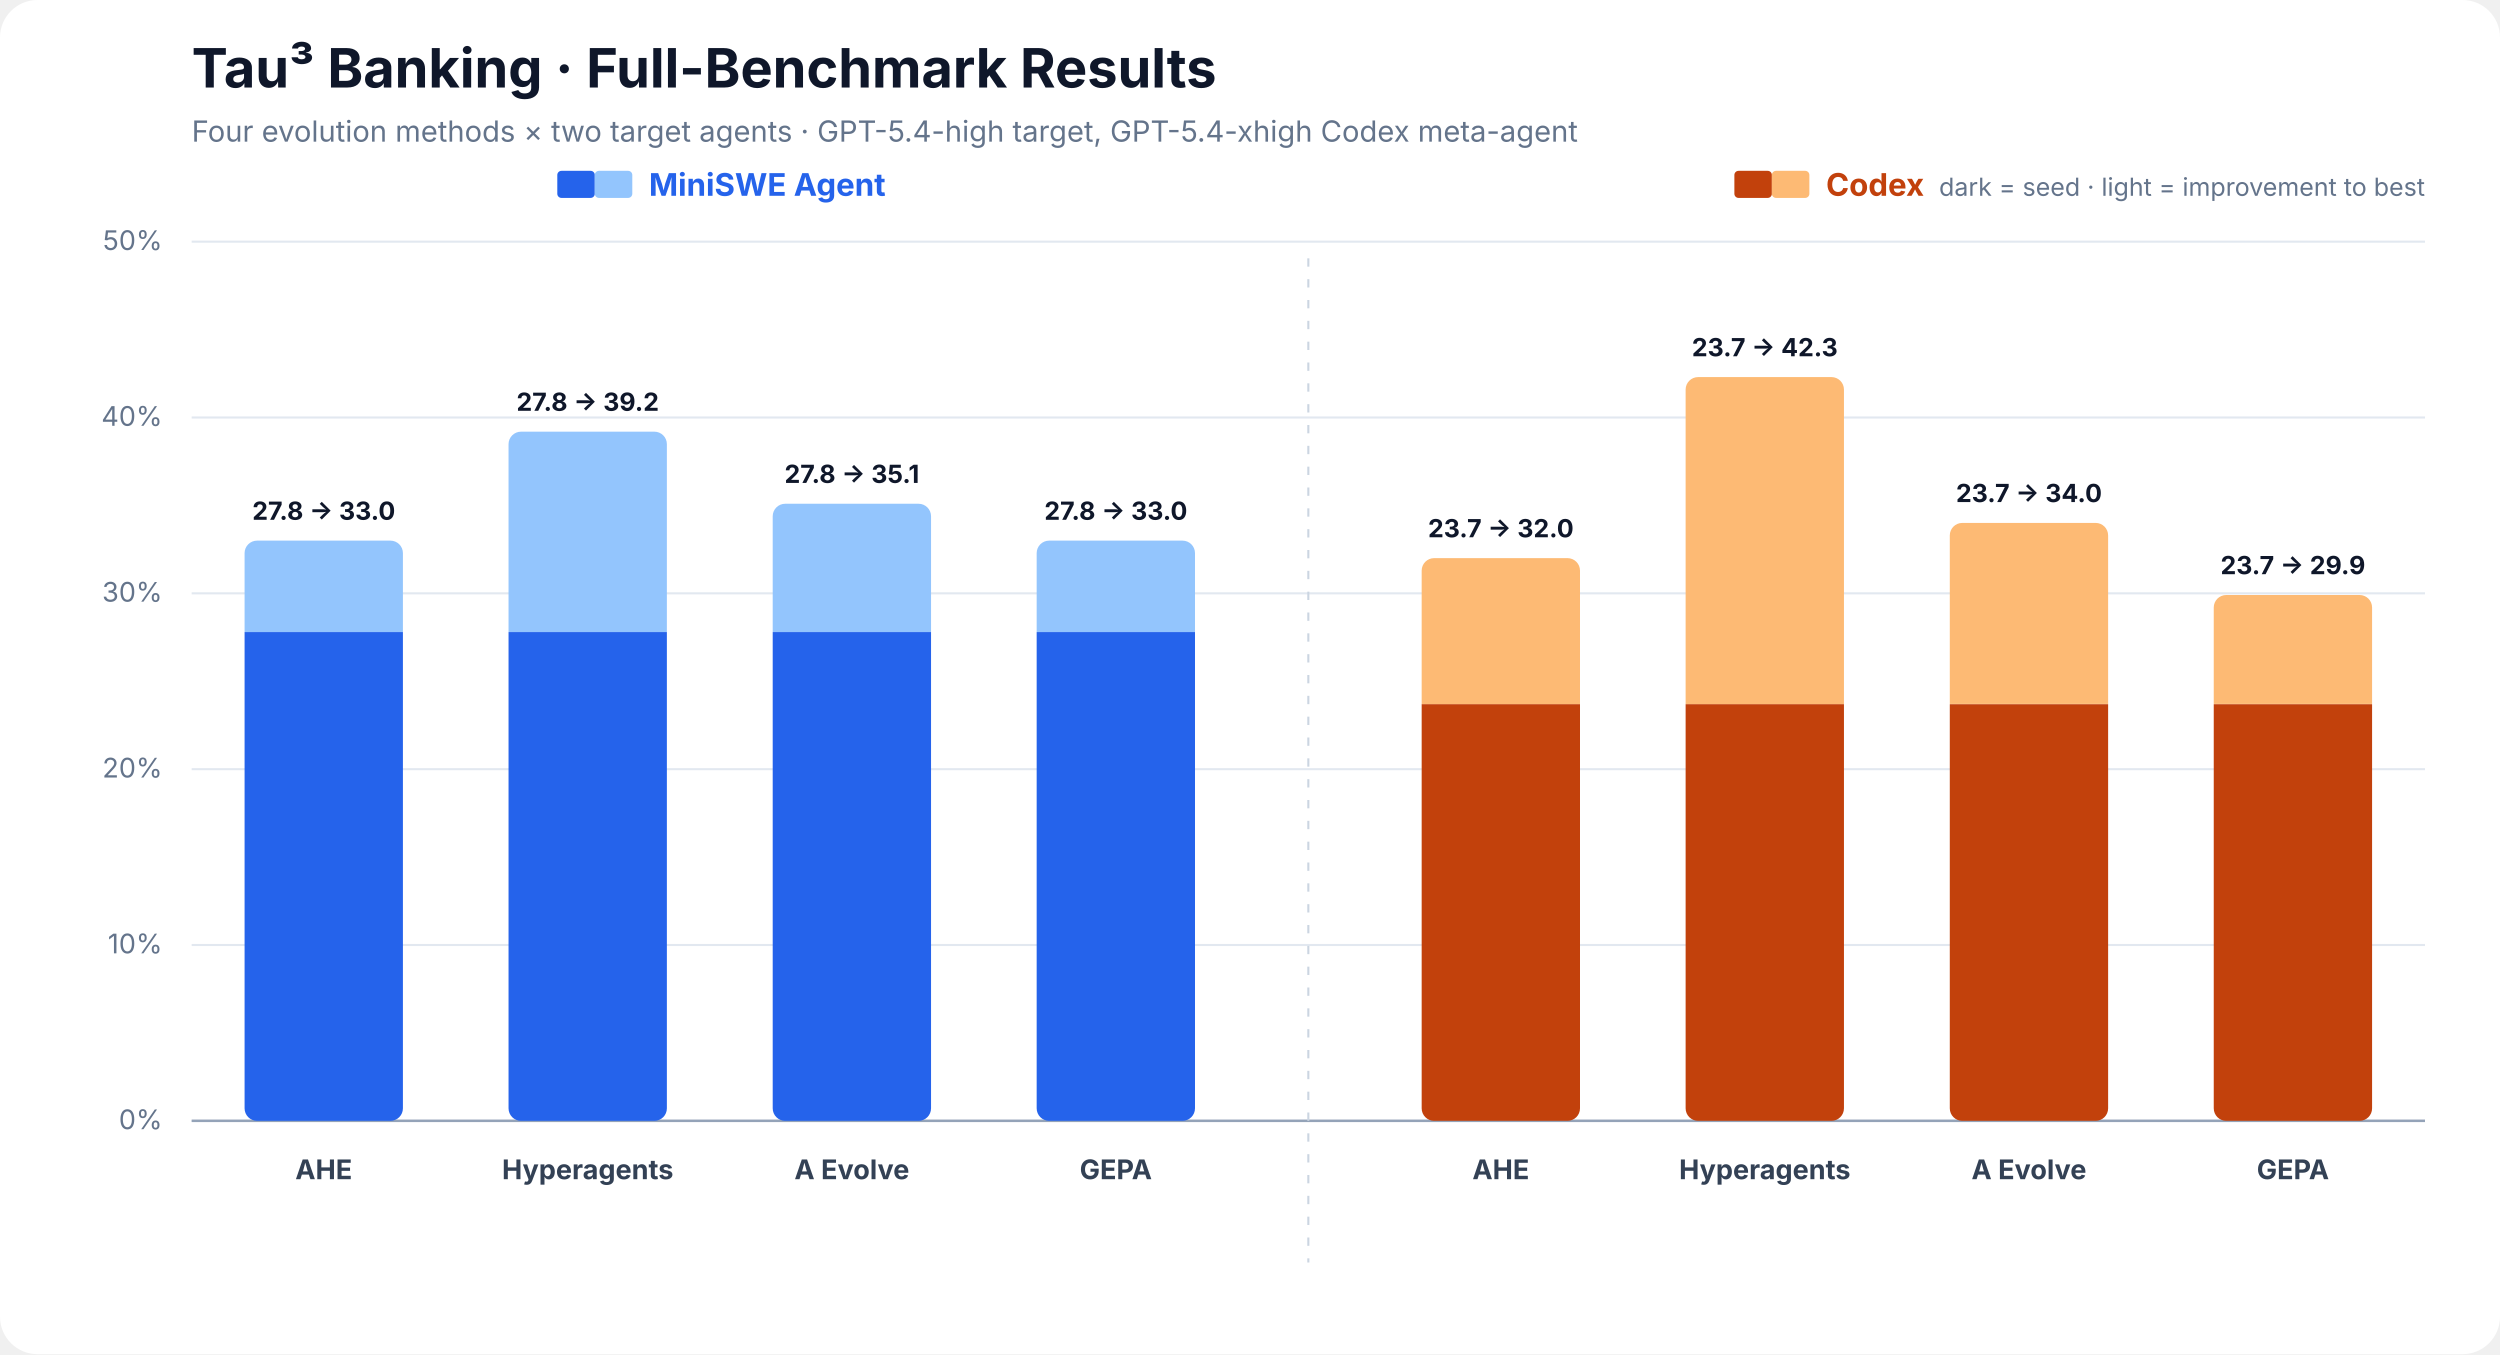
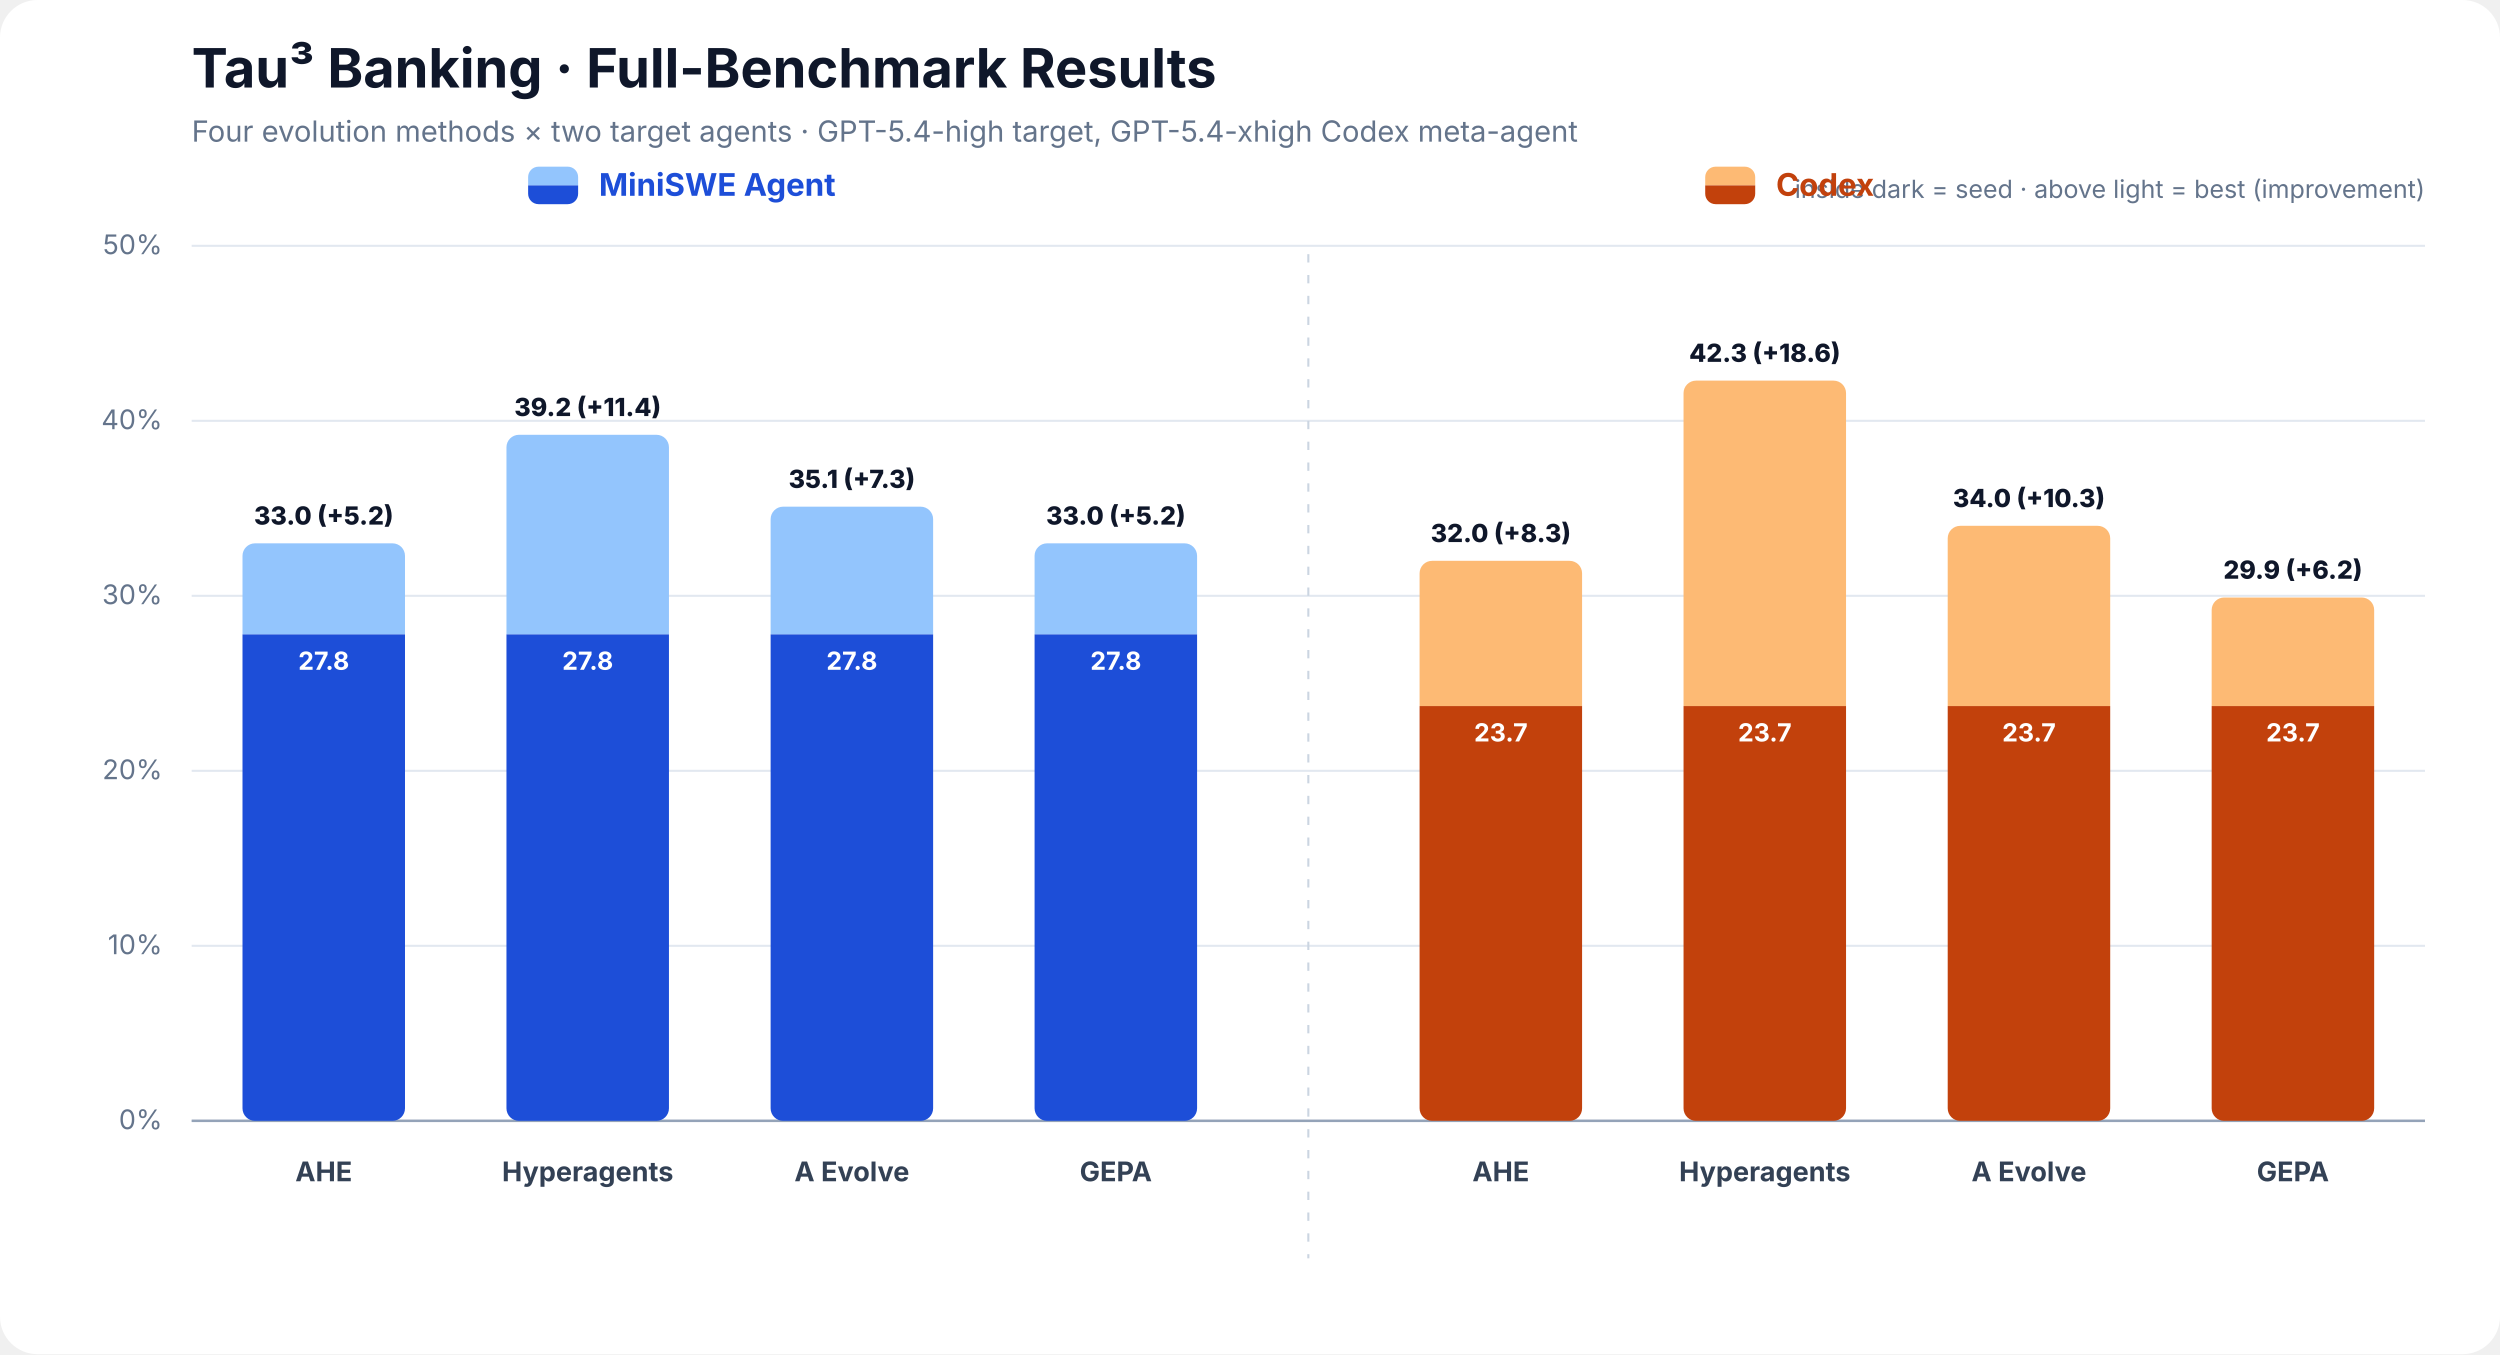
<svg xmlns="http://www.w3.org/2000/svg" width="1200" height="650" viewBox="0 0 1200 650" role="img" aria-labelledby="title desc">
  <rect width="1200" height="650" rx="18" fill="#FFFFFF" />
-   <style>text{font-family:Inter,ui-sans-serif,system-ui,-apple-system,BlinkMacSystemFont,"Segoe UI",sans-serif}.title{font-size:26px;font-weight:700;fill:#0F172A}.sub{font-size:14px;fill:#64748B}.axis{font-size:13px;fill:#64748B}.method{font-size:13px;font-weight:650;fill:#334155}.value{font-size:12px;font-weight:700;fill:#0F172A}.agent{font-size:15px;font-weight:750}.note{font-size:12px;fill:#64748B}</style>
+   <style>text{font-family:Inter,ui-sans-serif,system-ui,-apple-system,BlinkMacSystemFont,"Segoe UI",sans-serif}.title{font-size:26px;font-weight:700;fill:#0F172A}.sub{font-size:14px;fill:#64748B}.axis{font-size:13px;fill:#64748B}.method{font-size:13px;font-weight:650;fill:#334155}.seed{font-size:12px;font-weight:750;fill:#FFFFFF}.best{font-size:12px;font-weight:800;fill:#0F172A}.agent{font-size:15px;font-weight:750}.note{font-size:12px;fill:#64748B}</style>
  <text class="title" x="92" y="42">Tau³ Banking · Full-Benchmark Results</text>
  <text class="sub" x="92" y="68">Four evolution methods × two target agents · GPT-5.4-high target, GPT-5.4-xhigh Codex meta-agent</text>
-   <text class="note" x="1164" y="94" text-anchor="end">dark = seed · light = improvement to best</text>
+   <text class="note" x="1164" y="95" text-anchor="end">inside dark = seed · above light = best (improvement)</text>
  <line x1="92" y1="538.0" x2="1164" y2="538.0" stroke="#E2E8F0" stroke-width="1" />
  <text class="axis" x="78" y="542.0" text-anchor="end">0%</text>
-   <line x1="92" y1="453.6" x2="1164" y2="453.6" stroke="#E2E8F0" stroke-width="1" />
-   <text class="axis" x="78" y="457.6" text-anchor="end">10%</text>
-   <line x1="92" y1="369.2" x2="1164" y2="369.2" stroke="#E2E8F0" stroke-width="1" />
-   <text class="axis" x="78" y="373.2" text-anchor="end">20%</text>
-   <line x1="92" y1="284.8" x2="1164" y2="284.8" stroke="#E2E8F0" stroke-width="1" />
-   <text class="axis" x="78" y="288.8" text-anchor="end">30%</text>
-   <line x1="92" y1="200.4" x2="1164" y2="200.4" stroke="#E2E8F0" stroke-width="1" />
-   <text class="axis" x="78" y="204.4" text-anchor="end">40%</text>
-   <line x1="92" y1="116.0" x2="1164" y2="116.0" stroke="#E2E8F0" stroke-width="1" />
-   <text class="axis" x="78" y="120.0" text-anchor="end">50%</text>
+   <line x1="92" y1="454.0" x2="1164" y2="454.0" stroke="#E2E8F0" stroke-width="1" />
+   <text class="axis" x="78" y="458.0" text-anchor="end">10%</text>
+   <line x1="92" y1="370.0" x2="1164" y2="370.0" stroke="#E2E8F0" stroke-width="1" />
+   <text class="axis" x="78" y="374.0" text-anchor="end">20%</text>
+   <line x1="92" y1="286.0" x2="1164" y2="286.0" stroke="#E2E8F0" stroke-width="1" />
+   <text class="axis" x="78" y="290.0" text-anchor="end">30%</text>
+   <line x1="92" y1="202.0" x2="1164" y2="202.0" stroke="#E2E8F0" stroke-width="1" />
+   <text class="axis" x="78" y="206.0" text-anchor="end">40%</text>
+   <line x1="92" y1="118.0" x2="1164" y2="118.0" stroke="#E2E8F0" stroke-width="1" />
+   <text class="axis" x="78" y="122.0" text-anchor="end">50%</text>
  <line x1="92" y1="538" x2="1164" y2="538" stroke="#94A3B8" stroke-width="1.2" />
-   <line x1="628.0" y1="124" x2="628.0" y2="606" stroke="#CBD5E1" stroke-width="1" stroke-dasharray="4 6" />
-   <rect x="267.5" y="82" width="18" height="13" rx="2" fill="#2563EB" />
-   <rect x="285.5" y="82" width="18" height="13" rx="2" fill="#93C5FD" />
-   <text class="agent" x="311.5" y="94" fill="#2563EB">MiniSWE Agent</text>
+   <line x1="628.0" y1="122" x2="628.0" y2="604" stroke="#CBD5E1" stroke-width="1" stroke-dasharray="4 6" />
+   <defs>
+     <clipPath id="legend-0">
+       <rect x="253.5" y="80" width="24" height="18" rx="5" />
+     </clipPath>
+   </defs>
+   <g clip-path="url(#legend-0)">
+     <rect x="253.5" y="80" width="24" height="9.0" fill="#93C5FD" />
+     <rect x="253.5" y="89.0" width="24" height="9.0" fill="#1D4ED8" />
+   </g>
+   <text class="agent" x="287.5" y="94" fill="#1D4ED8">MiniSWE Agent</text>
  <defs>
    <clipPath id="bar-0-0">
-       <rect x="117.4" y="259.5" width="76" height="278.5" rx="6" />
+       <rect x="116.4" y="260.8" width="78" height="277.2" rx="6" />
    </clipPath>
  </defs>
  <g clip-path="url(#bar-0-0)">
-     <rect x="117.4" y="259.5" width="76" height="43.9" fill="#93C5FD" />
-     <rect x="117.4" y="303.4" width="76" height="234.6" fill="#2563EB" />
+     <rect x="116.4" y="260.8" width="78" height="43.7" fill="#93C5FD" />
+     <rect x="116.4" y="304.5" width="78" height="233.5" fill="#1D4ED8" />
  </g>
-   <text class="value" x="155.4" y="249.5" text-anchor="middle">27.8 → 33.0</text>
-   <text class="method" x="155.4" y="566" text-anchor="middle">AHE</text>
+   <text class="seed" x="155.4" y="321.5" text-anchor="middle">27.8</text>
+   <text class="best" x="155.4" y="251.8" text-anchor="middle">33.0 (+5.2)</text>
+   <text class="method" x="155.4" y="567" text-anchor="middle">AHE</text>
  <defs>
    <clipPath id="bar-0-1">
-       <rect x="244.1" y="207.2" width="76" height="330.8" rx="6" />
+       <rect x="243.1" y="208.7" width="78" height="329.3" rx="6" />
    </clipPath>
  </defs>
  <g clip-path="url(#bar-0-1)">
-     <rect x="244.1" y="207.2" width="76" height="96.2" fill="#93C5FD" />
-     <rect x="244.1" y="303.4" width="76" height="234.6" fill="#2563EB" />
+     <rect x="243.1" y="208.7" width="78" height="95.8" fill="#93C5FD" />
+     <rect x="243.1" y="304.5" width="78" height="233.5" fill="#1D4ED8" />
  </g>
-   <text class="value" x="282.1" y="197.2" text-anchor="middle">27.8 → 39.2</text>
-   <text class="method" x="282.1" y="566" text-anchor="middle">Hyperagents</text>
+   <text class="seed" x="282.1" y="321.5" text-anchor="middle">27.8</text>
+   <text class="best" x="282.1" y="199.7" text-anchor="middle">39.2 (+11.4)</text>
+   <text class="method" x="282.1" y="567" text-anchor="middle">Hyperagents</text>
  <defs>
    <clipPath id="bar-0-2">
-       <rect x="370.9" y="241.8" width="76" height="296.2" rx="6" />
+       <rect x="369.9" y="243.2" width="78" height="294.8" rx="6" />
    </clipPath>
  </defs>
  <g clip-path="url(#bar-0-2)">
-     <rect x="370.9" y="241.8" width="76" height="61.6" fill="#93C5FD" />
-     <rect x="370.9" y="303.4" width="76" height="234.6" fill="#2563EB" />
+     <rect x="369.9" y="243.2" width="78" height="61.3" fill="#93C5FD" />
+     <rect x="369.9" y="304.5" width="78" height="233.5" fill="#1D4ED8" />
  </g>
-   <text class="value" x="408.9" y="231.8" text-anchor="middle">27.8 → 35.1</text>
-   <text class="method" x="408.9" y="566" text-anchor="middle">A Evolve</text>
+   <text class="seed" x="408.9" y="321.5" text-anchor="middle">27.8</text>
+   <text class="best" x="408.9" y="234.2" text-anchor="middle">35.1 (+7.3)</text>
+   <text class="method" x="408.9" y="567" text-anchor="middle">A Evolve</text>
  <defs>
    <clipPath id="bar-0-3">
-       <rect x="497.6" y="259.5" width="76" height="278.5" rx="6" />
+       <rect x="496.6" y="260.8" width="78" height="277.2" rx="6" />
    </clipPath>
  </defs>
  <g clip-path="url(#bar-0-3)">
-     <rect x="497.6" y="259.5" width="76" height="43.9" fill="#93C5FD" />
-     <rect x="497.6" y="303.4" width="76" height="234.6" fill="#2563EB" />
+     <rect x="496.6" y="260.8" width="78" height="43.7" fill="#93C5FD" />
+     <rect x="496.6" y="304.5" width="78" height="233.5" fill="#1D4ED8" />
  </g>
-   <text class="value" x="535.6" y="249.5" text-anchor="middle">27.8 → 33.0</text>
-   <text class="method" x="535.6" y="566" text-anchor="middle">GEPA</text>
-   <rect x="832.5" y="82" width="18" height="13" rx="2" fill="#C2410C" />
-   <rect x="850.5" y="82" width="18" height="13" rx="2" fill="#FDBA74" />
-   <text class="agent" x="876.5" y="94" fill="#C2410C">Codex</text>
+   <text class="seed" x="535.6" y="321.5" text-anchor="middle">27.8</text>
+   <text class="best" x="535.6" y="251.8" text-anchor="middle">33.0 (+5.2)</text>
+   <text class="method" x="535.6" y="567" text-anchor="middle">GEPA</text>
+   <defs>
+     <clipPath id="legend-1">
+       <rect x="818.5" y="80" width="24" height="18" rx="5" />
+     </clipPath>
+   </defs>
+   <g clip-path="url(#legend-1)">
+     <rect x="818.5" y="80" width="24" height="9.0" fill="#FDBA74" />
+     <rect x="818.5" y="89.0" width="24" height="9.0" fill="#C2410C" />
+   </g>
+   <text class="agent" x="852.5" y="94" fill="#C2410C">Codex</text>
  <defs>
    <clipPath id="bar-1-0">
-       <rect x="682.4" y="267.9" width="76" height="270.1" rx="6" />
+       <rect x="681.4" y="269.2" width="78" height="268.8" rx="6" />
    </clipPath>
  </defs>
  <g clip-path="url(#bar-1-0)">
-     <rect x="682.4" y="267.9" width="76" height="70.1" fill="#FDBA74" />
-     <rect x="682.4" y="338.0" width="76" height="200.0" fill="#C2410C" />
+     <rect x="681.4" y="269.2" width="78" height="69.7" fill="#FDBA74" />
+     <rect x="681.4" y="338.9" width="78" height="199.1" fill="#C2410C" />
  </g>
-   <text class="value" x="720.4" y="257.9" text-anchor="middle">23.7 → 32.0</text>
-   <text class="method" x="720.4" y="566" text-anchor="middle">AHE</text>
+   <text class="seed" x="720.4" y="355.9" text-anchor="middle">23.7</text>
+   <text class="best" x="720.4" y="260.2" text-anchor="middle">32.0 (+8.3)</text>
+   <text class="method" x="720.4" y="567" text-anchor="middle">AHE</text>
  <defs>
    <clipPath id="bar-1-1">
-       <rect x="809.1" y="181.0" width="76" height="357.0" rx="6" />
+       <rect x="808.1" y="182.7" width="78" height="355.3" rx="6" />
    </clipPath>
  </defs>
  <g clip-path="url(#bar-1-1)">
-     <rect x="809.1" y="181.0" width="76" height="157.0" fill="#FDBA74" />
-     <rect x="809.1" y="338.0" width="76" height="200.0" fill="#C2410C" />
+     <rect x="808.1" y="182.7" width="78" height="156.2" fill="#FDBA74" />
+     <rect x="808.1" y="338.9" width="78" height="199.1" fill="#C2410C" />
  </g>
-   <text class="value" x="847.1" y="171.0" text-anchor="middle">23.7 → 42.3</text>
-   <text class="method" x="847.1" y="566" text-anchor="middle">Hyperagents</text>
+   <text class="seed" x="847.1" y="355.9" text-anchor="middle">23.7</text>
+   <text class="best" x="847.1" y="173.7" text-anchor="middle">42.3 (+18.6)</text>
+   <text class="method" x="847.1" y="567" text-anchor="middle">Hyperagents</text>
  <defs>
    <clipPath id="bar-1-2">
-       <rect x="935.9" y="251.0" width="76" height="287.0" rx="6" />
+       <rect x="934.9" y="252.4" width="78" height="285.6" rx="6" />
    </clipPath>
  </defs>
  <g clip-path="url(#bar-1-2)">
-     <rect x="935.9" y="251.0" width="76" height="86.9" fill="#FDBA74" />
-     <rect x="935.9" y="338.0" width="76" height="200.0" fill="#C2410C" />
+     <rect x="934.9" y="252.4" width="78" height="86.5" fill="#FDBA74" />
+     <rect x="934.9" y="338.9" width="78" height="199.1" fill="#C2410C" />
  </g>
-   <text class="value" x="973.9" y="241.0" text-anchor="middle">23.7 → 34.0</text>
-   <text class="method" x="973.9" y="566" text-anchor="middle">A Evolve</text>
+   <text class="seed" x="973.9" y="355.9" text-anchor="middle">23.7</text>
+   <text class="best" x="973.9" y="243.4" text-anchor="middle">34.0 (+10.3)</text>
+   <text class="method" x="973.9" y="567" text-anchor="middle">A Evolve</text>
  <defs>
    <clipPath id="bar-1-3">
-       <rect x="1062.6" y="285.6" width="76" height="252.4" rx="6" />
+       <rect x="1061.6" y="286.8" width="78" height="251.2" rx="6" />
    </clipPath>
  </defs>
  <g clip-path="url(#bar-1-3)">
-     <rect x="1062.6" y="285.6" width="76" height="52.3" fill="#FDBA74" />
-     <rect x="1062.6" y="338.0" width="76" height="200.0" fill="#C2410C" />
+     <rect x="1061.6" y="286.8" width="78" height="52.1" fill="#FDBA74" />
+     <rect x="1061.6" y="338.9" width="78" height="199.1" fill="#C2410C" />
  </g>
-   <text class="value" x="1100.6" y="275.6" text-anchor="middle">23.7 → 29.9</text>
-   <text class="method" x="1100.6" y="566" text-anchor="middle">GEPA</text>
+   <text class="seed" x="1100.6" y="355.9" text-anchor="middle">23.7</text>
+   <text class="best" x="1100.6" y="277.8" text-anchor="middle">29.9 (+6.2)</text>
+   <text class="method" x="1100.6" y="567" text-anchor="middle">GEPA</text>
</svg>
